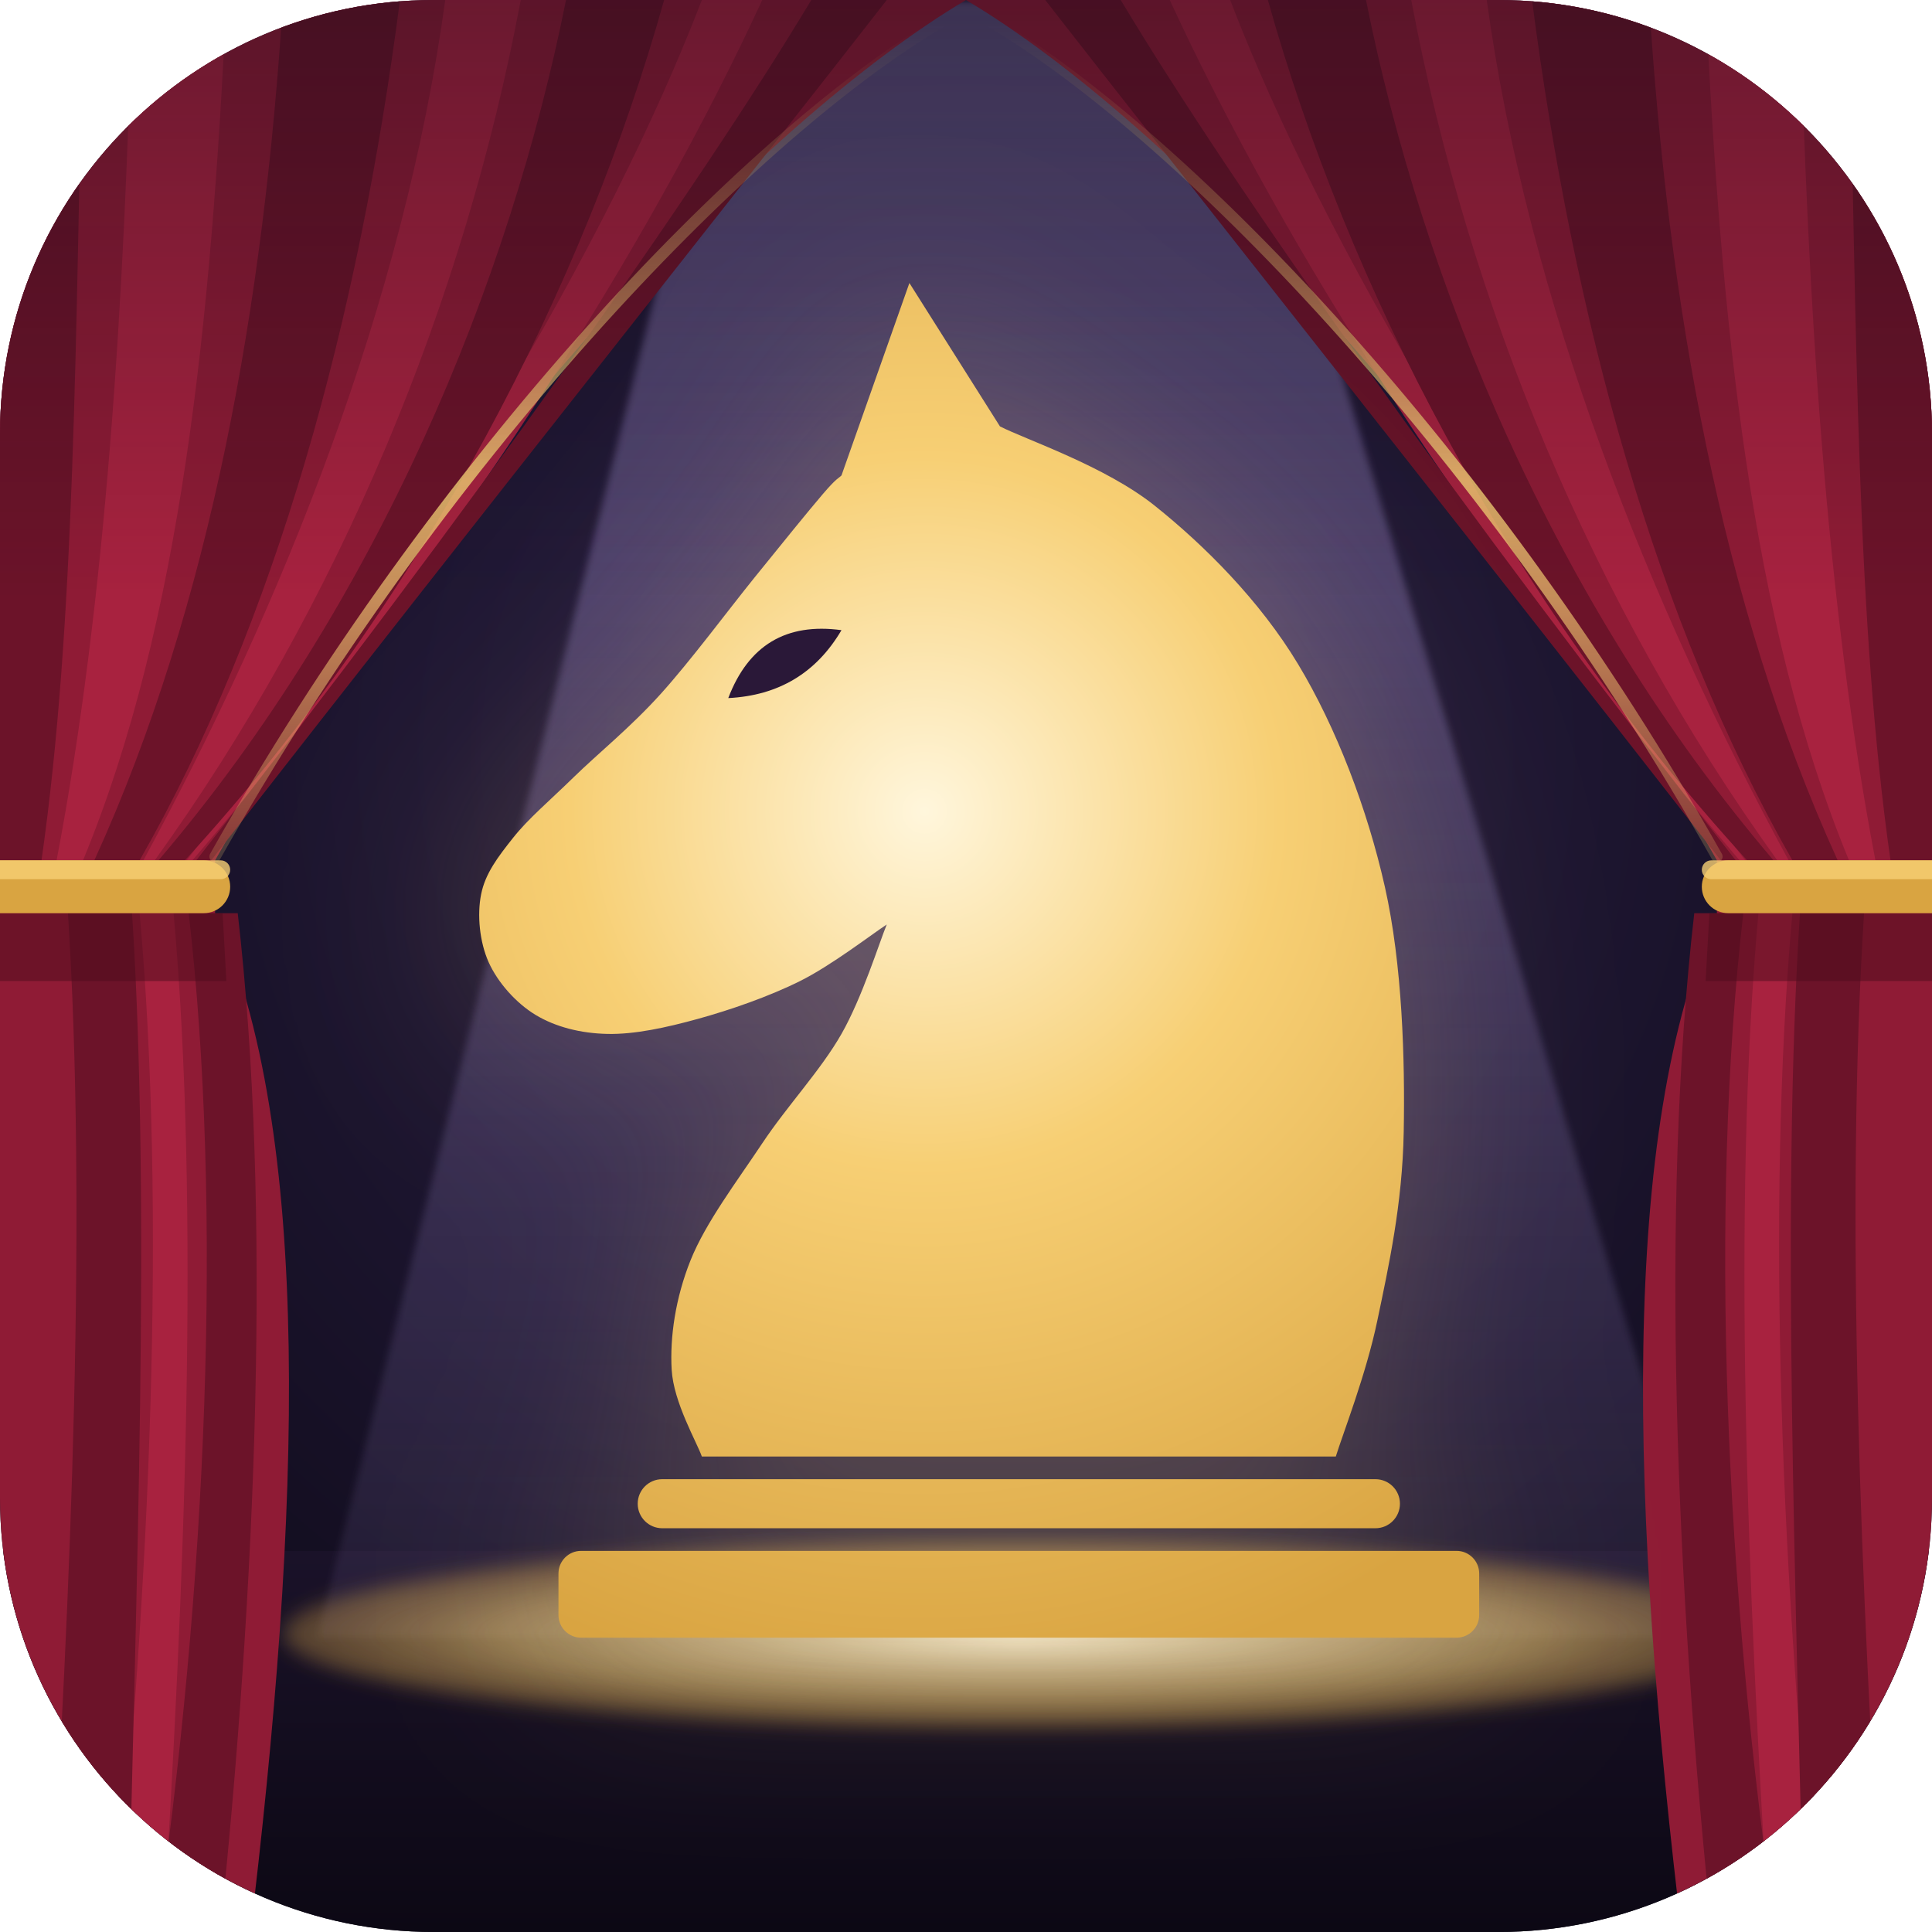
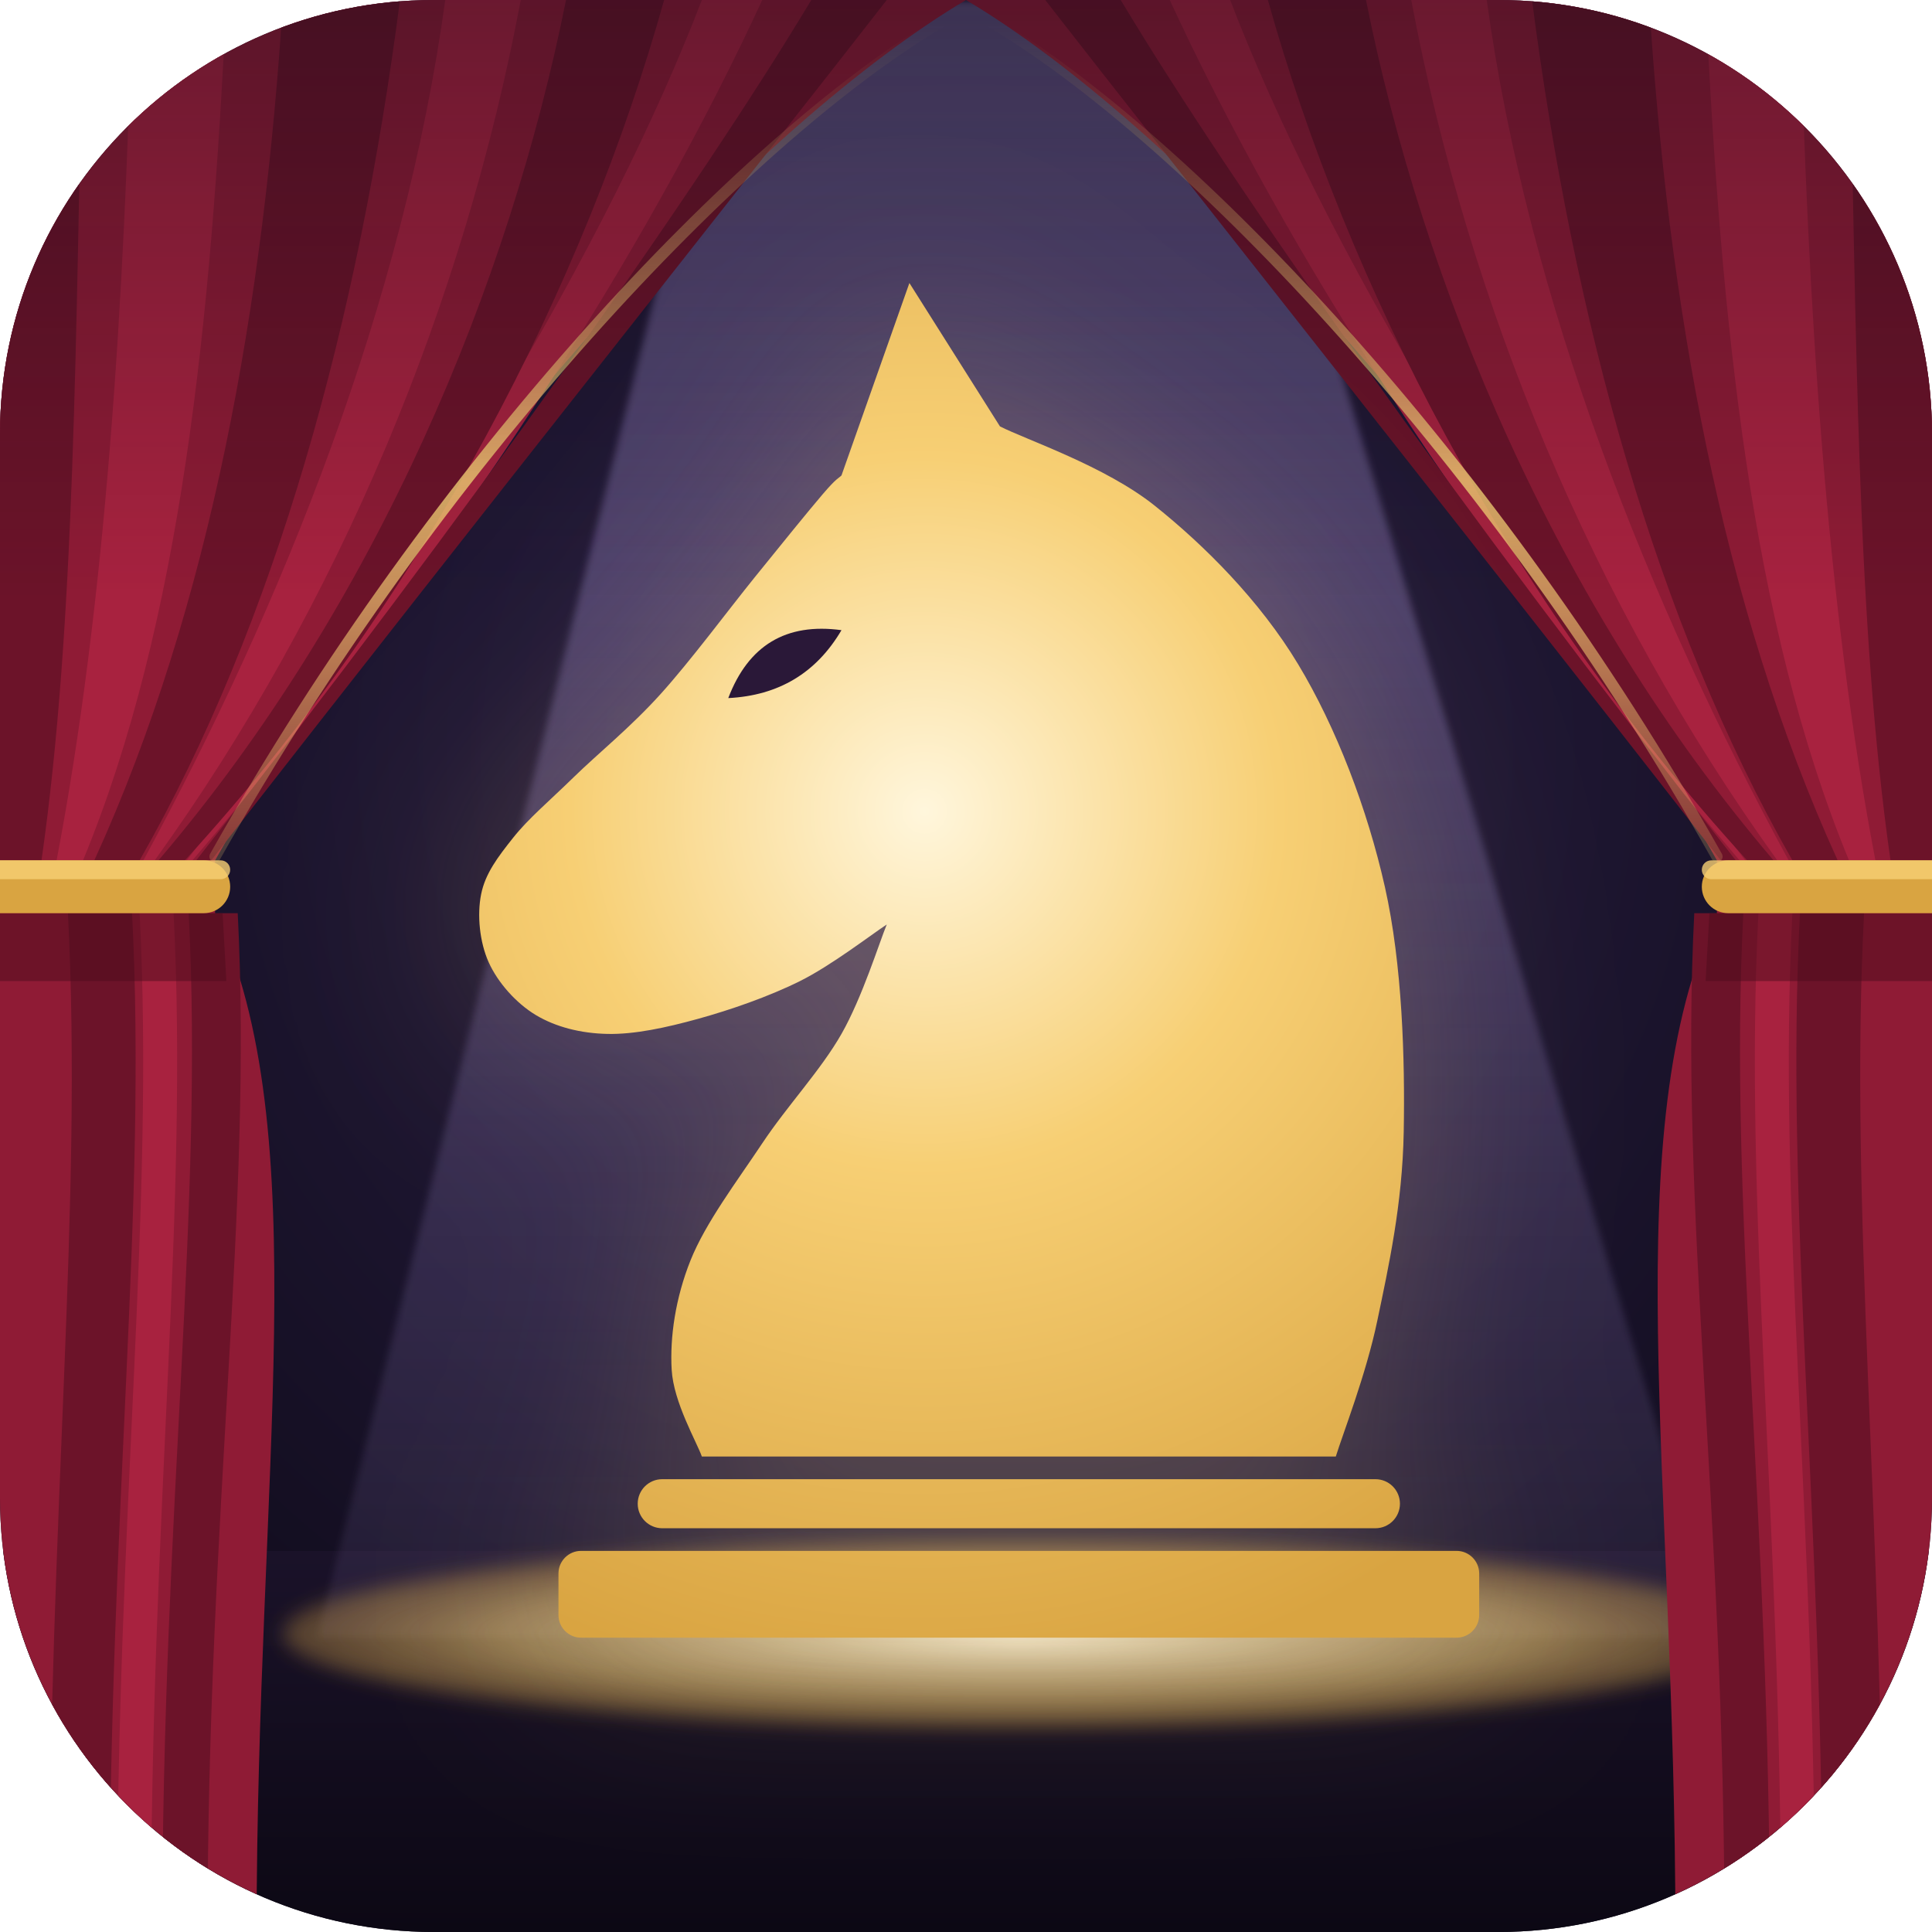
<svg xmlns="http://www.w3.org/2000/svg" role="img" aria-label="Opening Night" viewBox="0 0 1024 1024">
  <defs>
    <filter id="beamEdge" x="-20%" y="-20%" width="140%" height="140%">
      <feGaussianBlur stdDeviation="2" />
    </filter>
    <filter id="poolEdge" x="-20%" y="-50%" width="140%" height="200%">
      <feGaussianBlur stdDeviation="5" />
    </filter>
    <radialGradient id="wall" cx="512" cy="400" r="700" gradientUnits="userSpaceOnUse">
      <stop offset="0.25" stop-color="#231a3a" />
      <stop offset="1" stop-color="#0e0a18" />
    </radialGradient>
    <linearGradient id="beam" x1="0" y1="0" x2="0" y2="868" gradientUnits="userSpaceOnUse">
      <stop offset="0" stop-color="#9a86c8" stop-opacity="0.5" />
      <stop offset="1" stop-color="#9a86c8" stop-opacity="0.1" />
    </linearGradient>
    <linearGradient id="floor" x1="0" y1="822" x2="0" y2="1024" gradientUnits="userSpaceOnUse">
      <stop offset="0" stop-color="#1a1229" />
      <stop offset="1" stop-color="#0c0814" />
    </linearGradient>
    <radialGradient id="pool">
      <stop offset="0" stop-color="#fff6dc" stop-opacity="0.95" />
      <stop offset="0.7" stop-color="#f7cf74" stop-opacity="0.55" />
      <stop offset="1" stop-color="#d9a441" stop-opacity="0.3" />
    </radialGradient>
    <linearGradient id="edgeLight" x1="0" y1="0" x2="0" y2="1">
      <stop offset="0" stop-color="#f7cf74" stop-opacity="0" />
      <stop offset="0.55" stop-color="#f7cf74" stop-opacity="0.85" />
      <stop offset="1" stop-color="#f7cf74" stop-opacity="0.2" />
    </linearGradient>
    <linearGradient id="topShade" x1="0" y1="0" x2="0" y2="320" gradientUnits="userSpaceOnUse">
      <stop offset="0" stop-color="#0e0a18" stop-opacity="0.4" />
      <stop offset="1" stop-color="#0e0a18" stop-opacity="0" />
    </linearGradient>
    <filter id="haze" x="-50%" y="-50%" width="200%" height="200%">
      <feGaussianBlur stdDeviation="56" />
    </filter>
    <radialGradient id="light" cx="490" cy="430" r="470" gradientUnits="userSpaceOnUse">
      <stop offset="0" stop-color="#fff6dc" />
      <stop offset="0.4" stop-color="#f7cf74" />
      <stop offset="1" stop-color="#d9a441" />
    </radialGradient>
    <clipPath id="tile">
      <rect width="1024" height="1024" rx="230" />
    </clipPath>
  </defs>
  <g clip-path="url(#tile)">
    <rect x="-300" y="-300" width="1624" height="1624" fill="url(#wall)" />
    <rect x="-300" y="822" width="1624" height="1624" fill="url(#floor)" />
    <path filter="url(#beamEdge)" fill="url(#beam)" d="M462 -300H562L912 868H168Z" />
    <ellipse filter="url(#poolEdge)" cx="540" cy="866" rx="390" ry="50" fill="url(#pool)" />
-     <path fill="#8f1b35" d="M-300 -300H512V0C404 64 236 240 114 456V484C166 600 160 800 132 1030V1324H-300Z" />
+     <path fill="#8f1b35" d="M-300 -300H512V0C404 64 236 240 114 456V484C168 600 136 780 136 1024V1324H-300Z" />
    <g fill="#a8223f">
-       <path d="M70 0H120C112 170 96 330 44 456H30C56 320 66 160 70 0Z" />
-       <path d="M236 0H276C246 160 180 320 82 456H76C150 320 214 160 236 0Z" />
-       <path d="M372 0H404C344 130 244 290 102 456H99C226 290 322 130 372 0Z" />
-       <path d="M74 484H92C106 640 98 840 86 1030V1324H60V1030C80 840 88 640 74 484Z" />
+       <rect x="-246" y="-300" width="40" height="1624" />
+       <rect x="-104" y="-300" width="42" height="1624" />
+       <path d="M70 -300H120V0C112 170 96 330 44 456H30C56 320 66 160 70 0Z" />
+       <path d="M236 -300H276V0C246 160 180 320 82 456H76C150 320 214 160 236 0Z" />
+       <path d="M372 -300H404V0C344 130 244 290 102 456H99C226 290 322 130 372 0Z" />
+       <path d="M74 484H92C100 640 80 800 80 1024V1324H62V1024C62 800 82 640 74 484Z" />
    </g>
    <g fill="#6c1329">
-       <path d="M0 0H44C40 180 40 330 22 456H0Z" />
-       <path d="M150 0H212C190 170 146 330 74 456H50C112 320 140 160 150 0Z" />
-       <path d="M300 0H352C310 150 226 316 98 456H84C200 320 270 150 300 0Z" />
-       <path d="M430 0H470C400 90 268 256 112 456H104C250 270 370 100 430 0Z" />
-       <path d="M36 484H70C80 640 72 840 68 1030V1324H26V1030C38 840 46 640 36 484Z" />
-       <path d="M100 484H126C144 640 136 840 116 1030V1324H82V1030C110 840 118 640 100 484Z" />
+       <rect x="-176" y="-300" width="48" height="1624" />
+       <rect x="-36" y="-300" width="36" height="1624" />
+       <path d="M0 -300H44V0C40 180 40 330 22 456H0C0 330 0 180 0 0Z" />
+       <path d="M150 -300H212V0C190 170 146 330 74 456H50C112 320 140 160 150 0Z" />
+       <path d="M300 -300H352V0C310 150 226 316 98 456H84C200 320 270 150 300 0Z" />
+       <path d="M430 -300H470V0C400 90 268 256 112 456H104C250 270 370 100 430 0Z" />
+       <path d="M36 484H70C78 640 58 800 58 1024V1324H26V1024C26 800 44 640 36 484Z" />
+       <path d="M100 484H126C134 640 110 800 110 1024V1324H86V1024C86 800 108 640 100 484Z" />
    </g>
    <path fill="#4c0c1c" opacity="0.5" d="M-300 484H118L120 520H-300Z" />
    <path fill="none" stroke="url(#edgeLight)" stroke-width="6" stroke-linecap="round" d="M498 12C394 74 232 244 114 454" />
    <rect x="-300" y="456" width="422" height="28" rx="14" fill="#d9a441" />
    <rect x="-300" y="456" width="422" height="10" rx="5" fill="#f7cf74" opacity="0.8" />
    <g transform="translate(1024 0) scale(-1 1)">
-       <path fill="#8f1b35" d="M-300 -300H512V0C404 64 236 240 114 456V484C166 600 160 800 132 1030V1324H-300Z" />
+       <path fill="#8f1b35" d="M-300 -300H512V0C404 64 236 240 114 456V484C168 600 136 780 136 1024V1324H-300Z" />
      <g fill="#a8223f">
-         <path d="M70 0H120C112 170 96 330 44 456H30C56 320 66 160 70 0Z" />
-         <path d="M236 0H276C246 160 180 320 82 456H76C150 320 214 160 236 0Z" />
-         <path d="M372 0H404C344 130 244 290 102 456H99C226 290 322 130 372 0Z" />
-         <path d="M74 484H92C106 640 98 840 86 1030V1324H60V1030C80 840 88 640 74 484Z" />
+         <rect x="-246" y="-300" width="40" height="1624" />
+         <rect x="-104" y="-300" width="42" height="1624" />
+         <path d="M70 -300H120V0C112 170 96 330 44 456H30C56 320 66 160 70 0Z" />
+         <path d="M236 -300H276V0C246 160 180 320 82 456H76C150 320 214 160 236 0Z" />
+         <path d="M372 -300H404V0C344 130 244 290 102 456H99C226 290 322 130 372 0Z" />
+         <path d="M74 484H92C100 640 80 800 80 1024V1324H62V1024C62 800 82 640 74 484Z" />
      </g>
      <g fill="#6c1329">
-         <path d="M0 0H44C40 180 40 330 22 456H0Z" />
-         <path d="M150 0H212C190 170 146 330 74 456H50C112 320 140 160 150 0Z" />
-         <path d="M300 0H352C310 150 226 316 98 456H84C200 320 270 150 300 0Z" />
-         <path d="M430 0H470C400 90 268 256 112 456H104C250 270 370 100 430 0Z" />
-         <path d="M36 484H70C80 640 72 840 68 1030V1324H26V1030C38 840 46 640 36 484Z" />
-         <path d="M100 484H126C144 640 136 840 116 1030V1324H82V1030C110 840 118 640 100 484Z" />
+         <rect x="-176" y="-300" width="48" height="1624" />
+         <rect x="-36" y="-300" width="36" height="1624" />
+         <path d="M0 -300H44V0C40 180 40 330 22 456H0C0 330 0 180 0 0Z" />
+         <path d="M150 -300H212V0C190 170 146 330 74 456H50C112 320 140 160 150 0Z" />
+         <path d="M300 -300H352V0C310 150 226 316 98 456H84C200 320 270 150 300 0Z" />
+         <path d="M430 -300H470V0C400 90 268 256 112 456H104C250 270 370 100 430 0Z" />
+         <path d="M36 484H70C78 640 58 800 58 1024V1324H26V1024C26 800 44 640 36 484Z" />
+         <path d="M100 484H126C134 640 110 800 110 1024V1324H86V1024C86 800 108 640 100 484Z" />
      </g>
      <path fill="#4c0c1c" opacity="0.5" d="M-300 484H118L120 520H-300Z" />
      <path fill="none" stroke="url(#edgeLight)" stroke-width="6" stroke-linecap="round" d="M498 12C394 74 232 244 114 454" />
      <rect x="-300" y="456" width="422" height="28" rx="14" fill="#d9a441" />
      <rect x="-300" y="456" width="422" height="10" rx="5" fill="#f7cf74" opacity="0.8" />
    </g>
    <rect x="-300" y="-300" width="1624" height="620" fill="url(#topShade)" />
    <g filter="url(#haze)" fill="#f7cf74" opacity="0.22">
      <path d="M372 772C369.3 764.3 357 743.3 356 726C355 708.7 358 688 366 668C374 648 390.7 626 404 606C417.3 586 435 567.3 446 548C457 528.7 466 499.7 470 490C462.3 495 440.7 511.7 424 520C407.3 528.3 387 535.3 370 540C353 544.7 336.3 548.3 322 548C307.7 547.7 294.5 544.3 284 538C273.5 531.7 263.8 520.7 259 510C254.2 499.3 252.8 485 255 474C257.2 463 263.8 454.3 272 444C280.2 433.7 291 424.7 304 412C317 399.3 334 385.7 350 368C366 350.3 385.7 323.7 400 306C414.3 288.3 428.3 271 436 262C443.7 253 444.3 253.7 446 252C452 235 476 167 482 150C490 162.7 522 213.3 530 226C543.7 233 585.7 247 612 268C638.3 289 667.7 318.3 688 352C708.3 385.7 724.7 428.7 734 470C743.3 511.3 744.7 561.7 744 600C743.3 638.3 736 671.3 730 700C724 728.7 711.7 760 708 772C652 772 428 772 372 772Z" />
      <rect x="338" y="784" width="404" height="26" rx="13" />
      <rect x="296" y="822" width="488" height="46" rx="12" />
    </g>
    <g fill="url(#light)">
      <path d="M372 772C369.3 764.3 357 743.3 356 726C355 708.7 358 688 366 668C374 648 390.7 626 404 606C417.3 586 435 567.3 446 548C457 528.7 466 499.7 470 490C462.3 495 440.7 511.7 424 520C407.3 528.3 387 535.3 370 540C353 544.7 336.3 548.3 322 548C307.7 547.7 294.5 544.3 284 538C273.5 531.7 263.8 520.7 259 510C254.2 499.3 252.8 485 255 474C257.2 463 263.8 454.3 272 444C280.2 433.7 291 424.7 304 412C317 399.3 334 385.7 350 368C366 350.3 385.7 323.7 400 306C414.3 288.3 428.3 271 436 262C443.7 253 444.3 253.7 446 252C452 235 476 167 482 150C490 162.7 522 213.3 530 226C543.7 233 585.7 247 612 268C638.3 289 667.7 318.3 688 352C708.3 385.7 724.7 428.7 734 470C743.3 511.3 744.7 561.7 744 600C743.3 638.3 736 671.3 730 700C724 728.7 711.7 760 708 772C652 772 428 772 372 772Z" />
      <rect x="338" y="784" width="404" height="26" rx="13" />
      <rect x="296" y="822" width="488" height="46" rx="12" />
    </g>
    <path fill="#2a1838" d="M386 370Q402 328 446 334Q426 368 386 370Z" />
  </g>
</svg>
